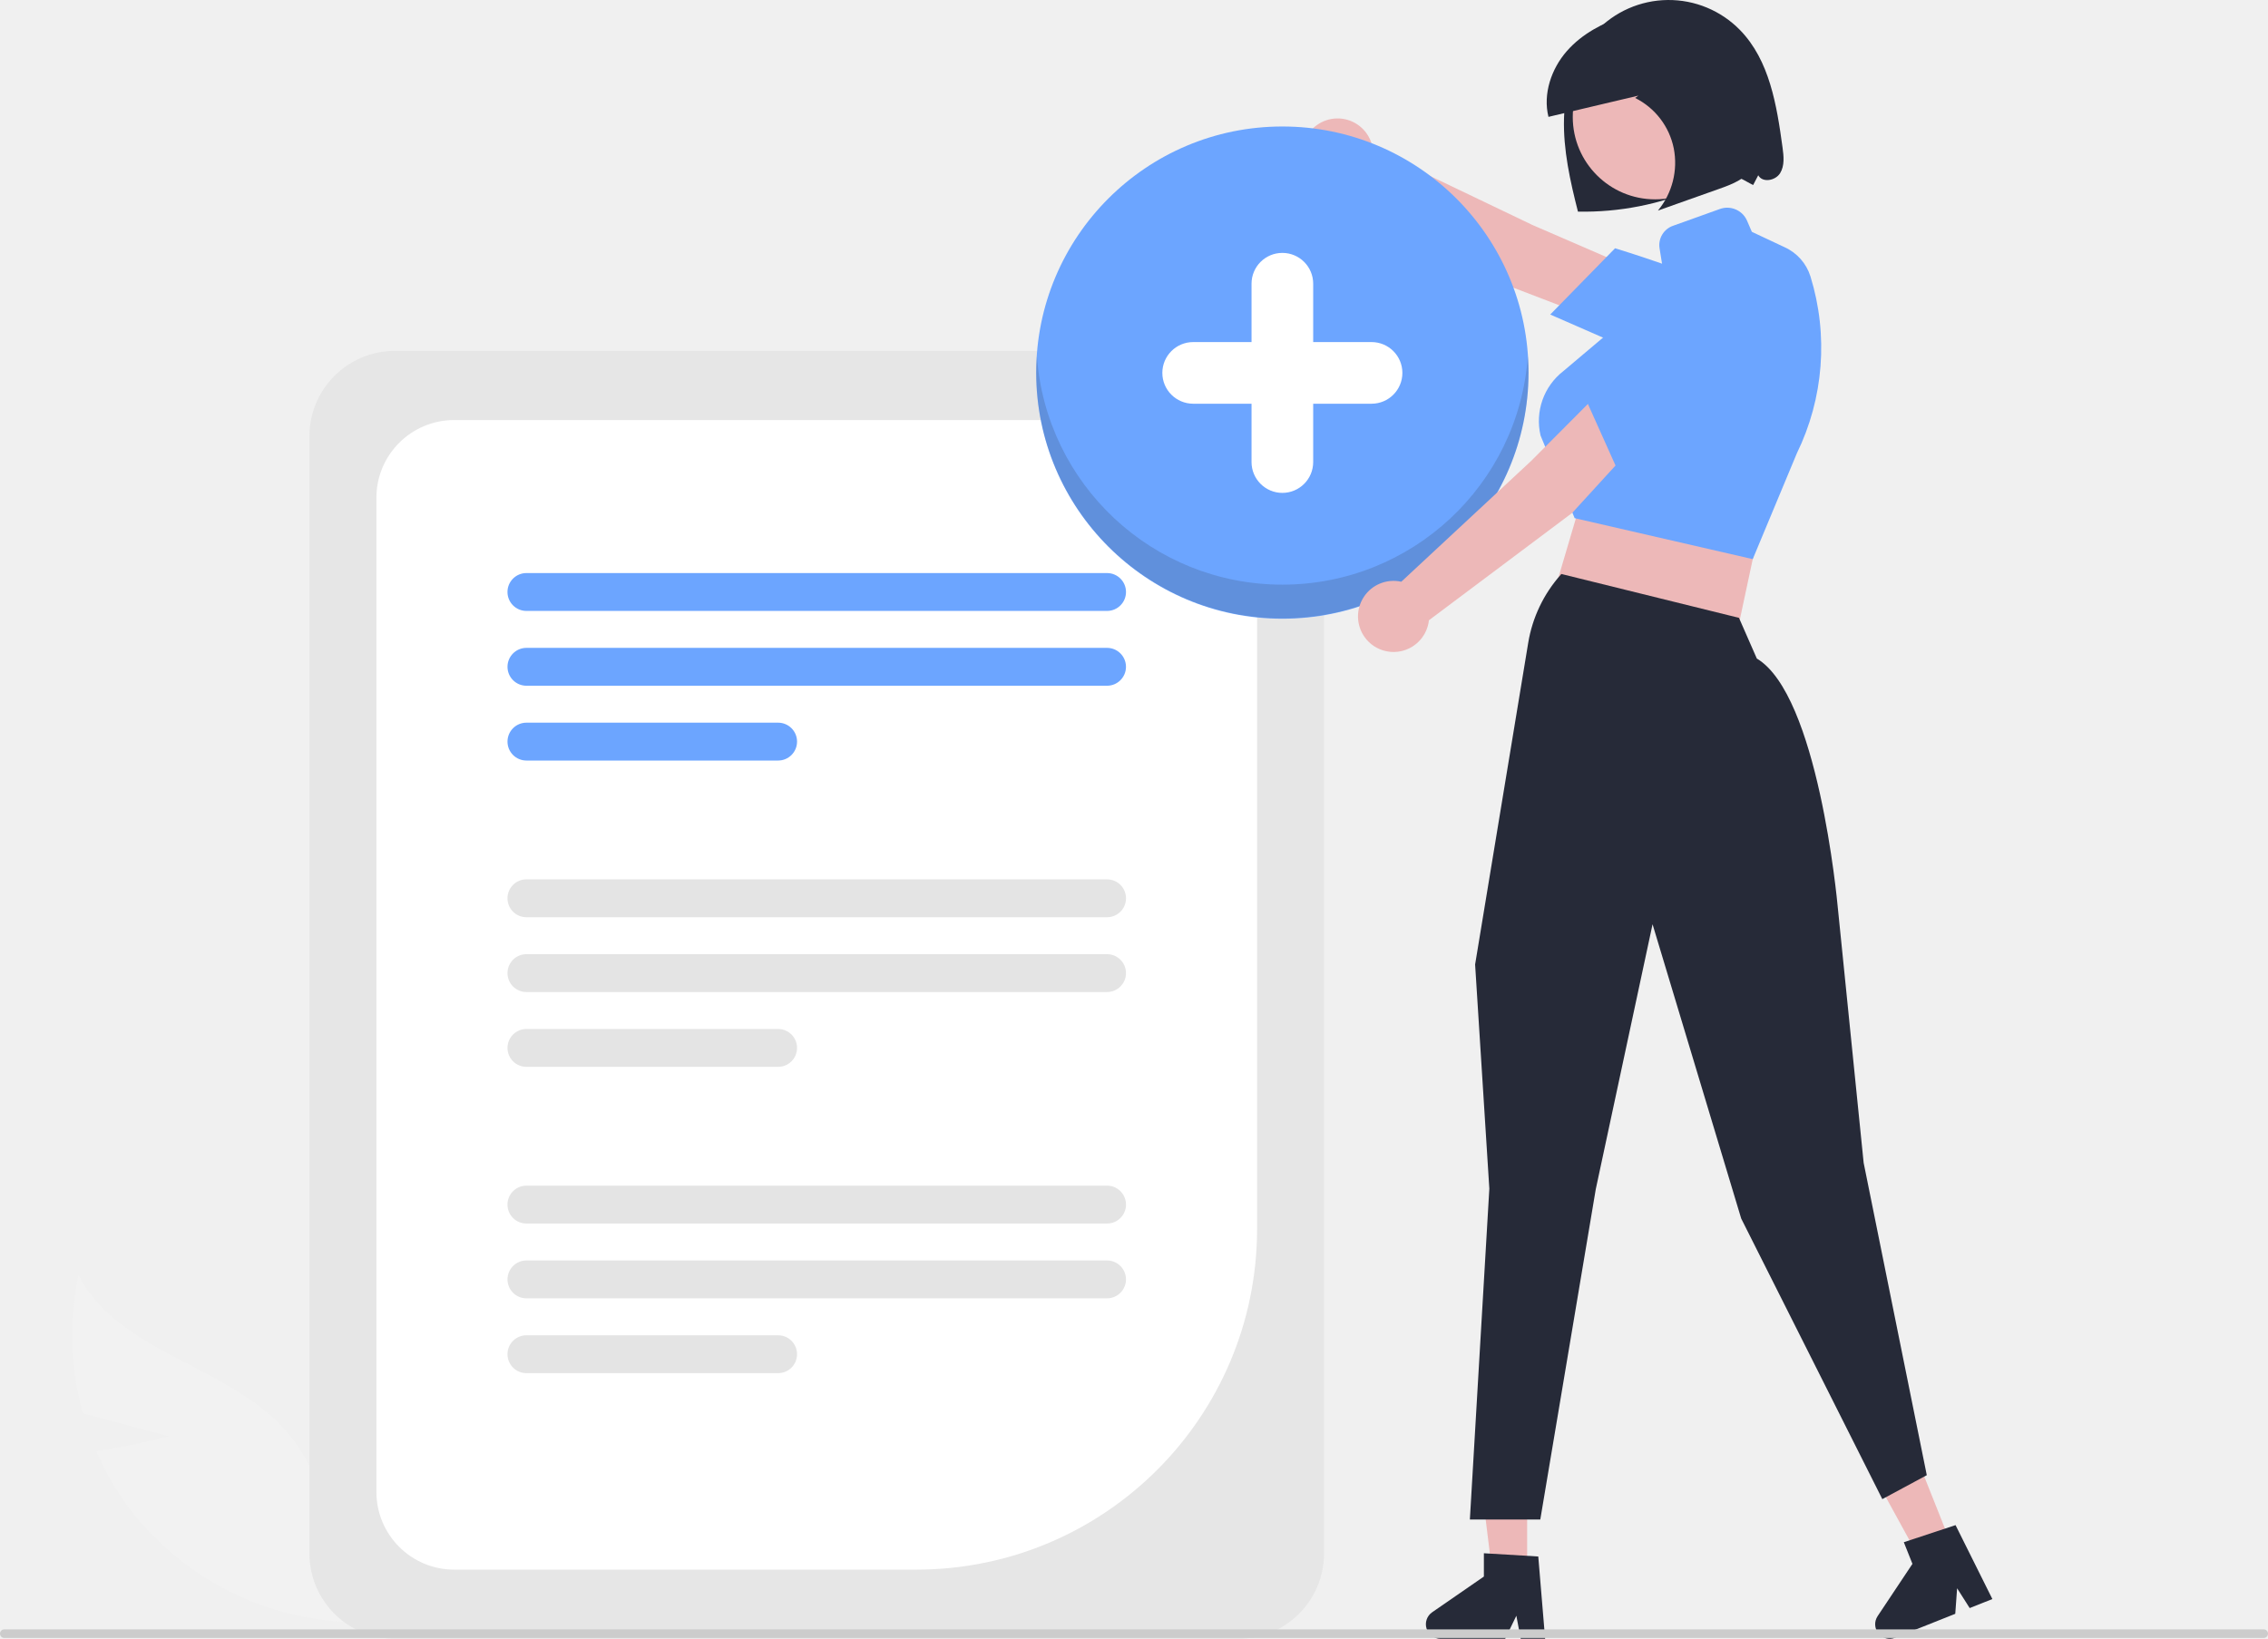
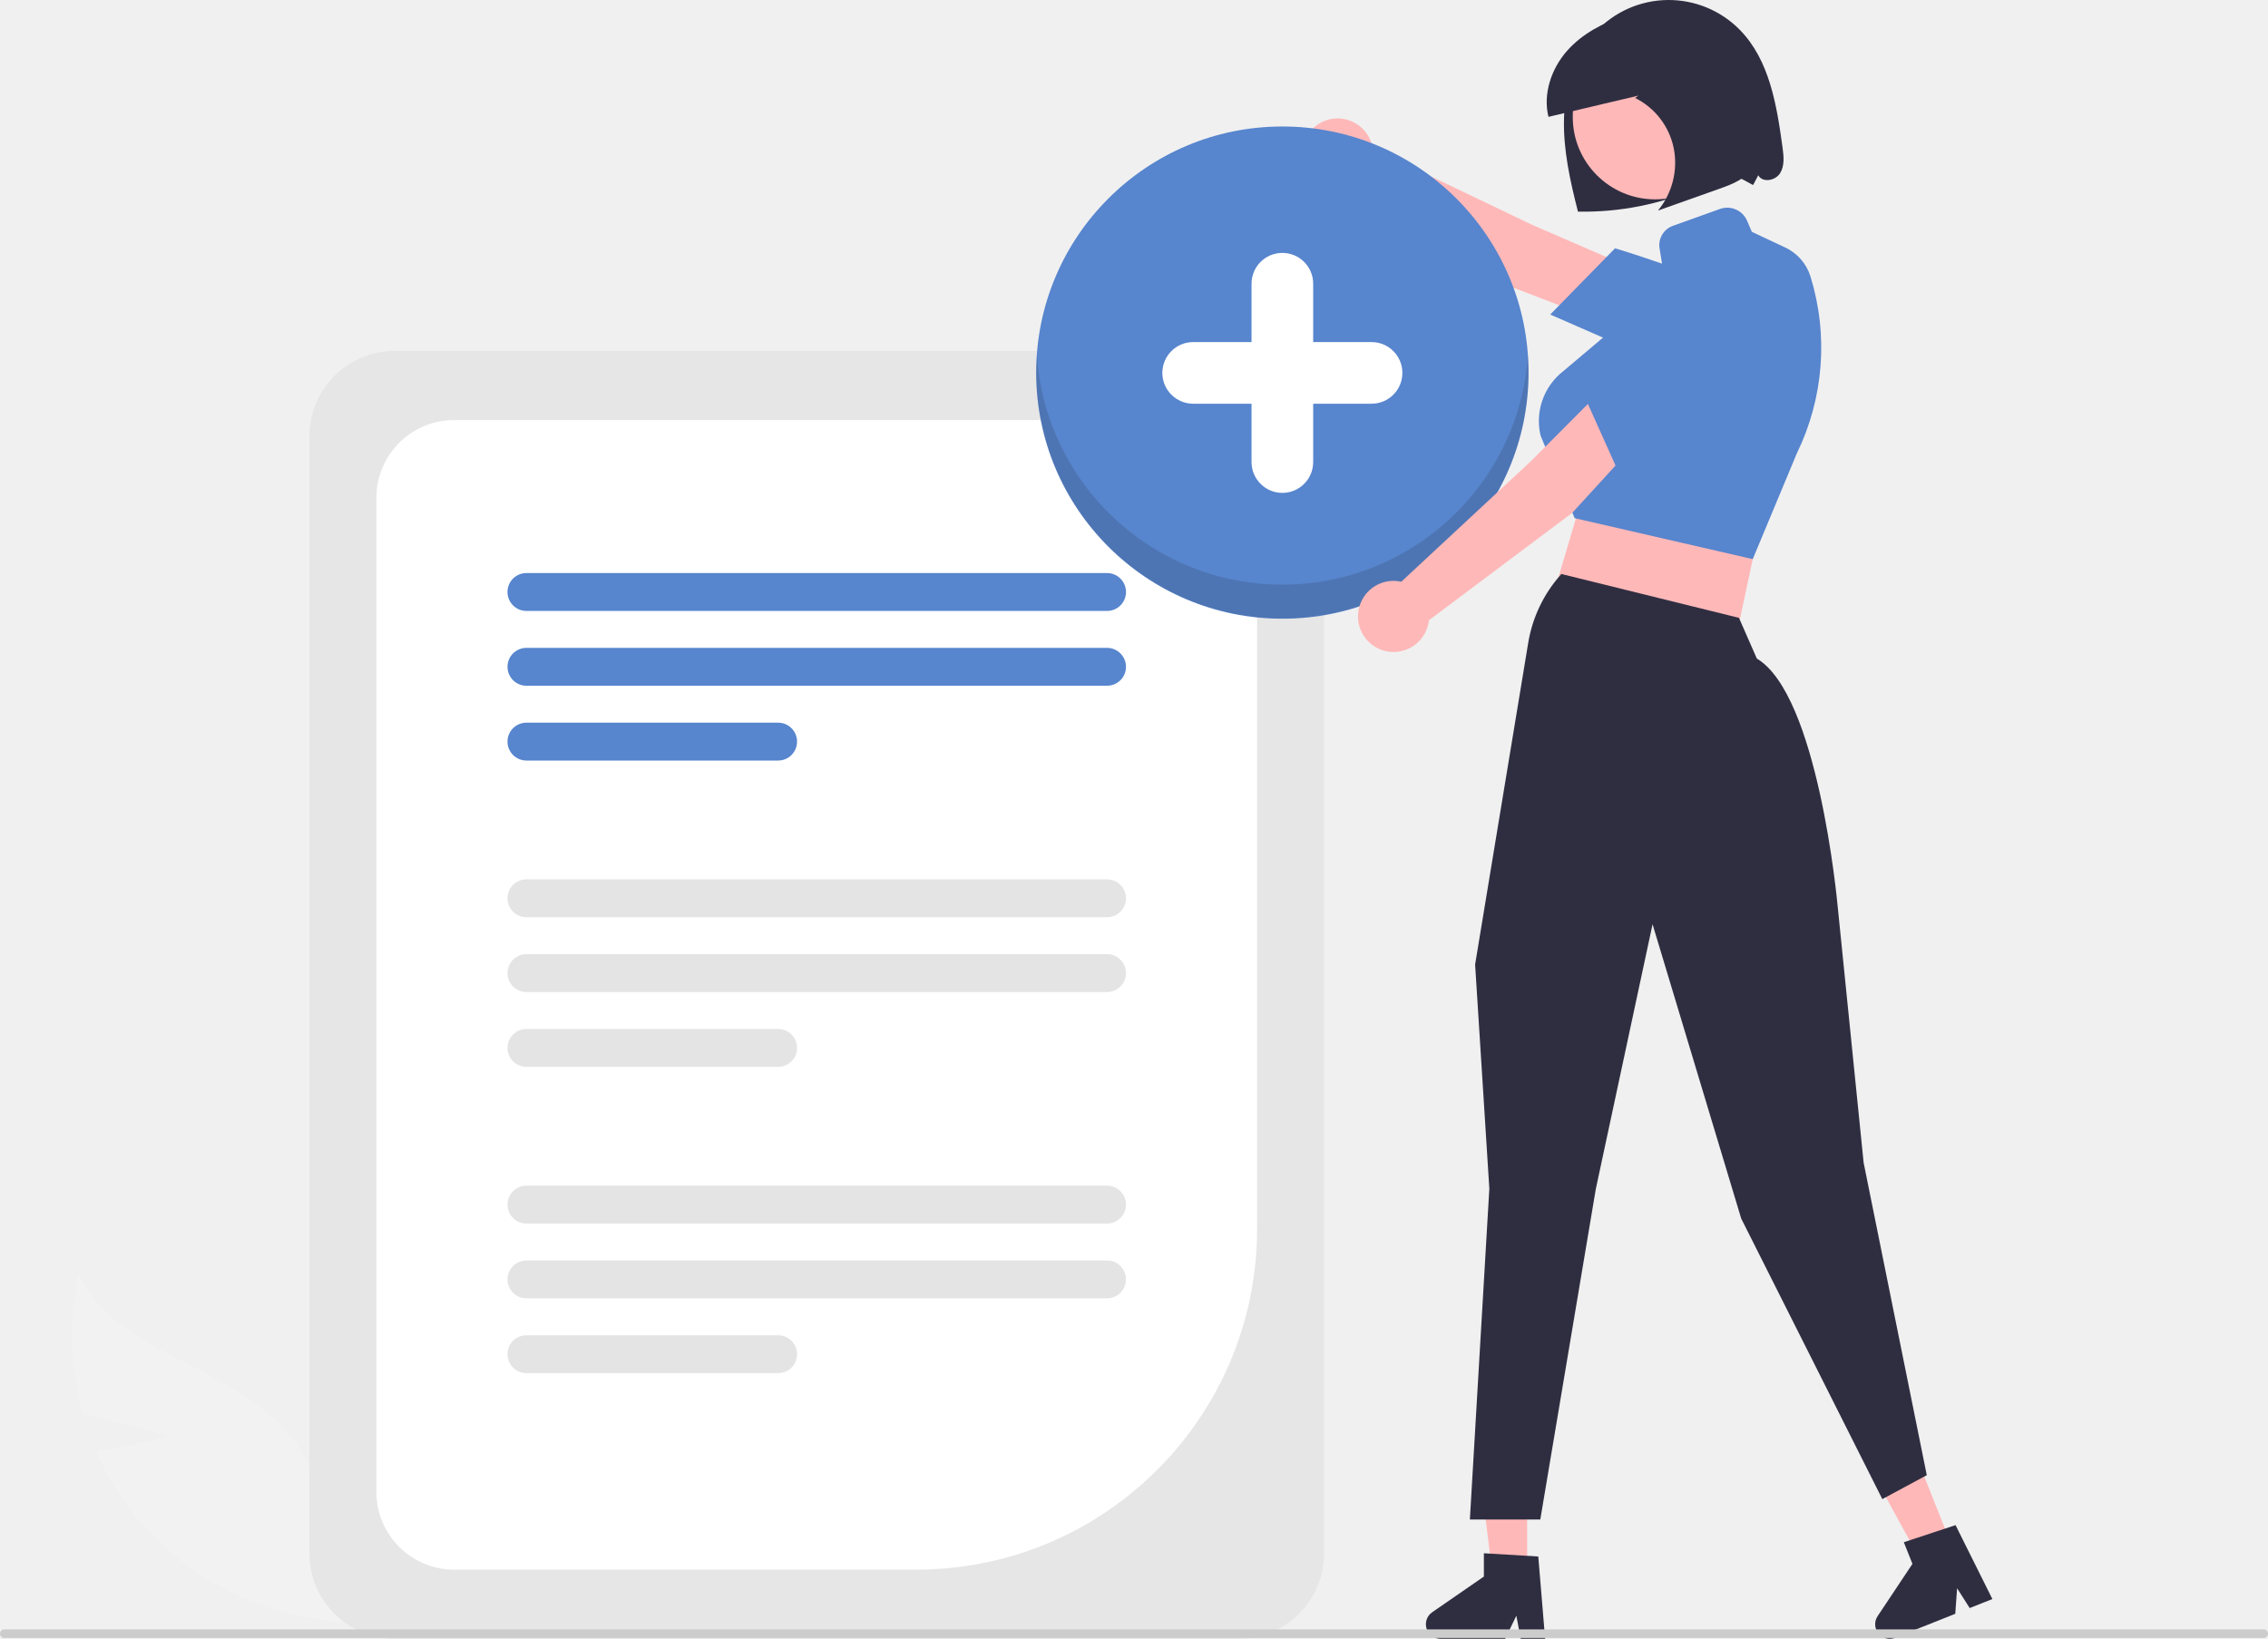
- <svg xmlns="http://www.w3.org/2000/svg" data-name="Layer 1" width="655.047" height="473.406" viewBox="0 0 655.047 473.406" version="1.1" id="svg137">
-   <defs id="defs141" />
-   <path d="M787.311,255.894c-1.655-12.137-3.73-25.167-12.29-33.928a28.786,28.786,0,0,0-41.591.43c-6.231,6.647-8.983,15.981-9.235,25.089s1.777,18.114,4.027,26.943a83.043,83.043,0,0,0,34.658-6.822,55.842,55.842,0,0,1,8.31-3.262c2.888-.735,4.946,1.114,7.632,2.404l1.474-2.823c1.207,2.246,4.944,1.58,6.3-.579C787.952,261.186,787.655,258.42,787.311,255.894Z" fill="#2f2e41" id="path76" style="fill:#262a38;fill-opacity:1" transform="translate(-272.4764 -213.2971)" />
-   <path d="M737.573,307.138l3.448-17.614L715.168,278.332l-46.219-22.143a10.271,10.271,0,1,0-7.445,11.5L705.511,294.847Z" transform="translate(-272.4764 -213.2971)" fill="#ffb8b8" id="path78" style="fill:#edb8b8;fill-opacity:1" />
-   <path d="M720.218,304.158l18.725-19.142.37.113c.233.071,23.498,7.163,38.329,14.37a12.634,12.634,0,0,1,6.969,8.039,13.25,13.25,0,0,1-4.156,13.92,14.173,14.173,0,0,1-15.159,2.413Z" transform="translate(-272.4764 -213.2971)" fill="#6c63ff" id="path80" style="fill:#6ca5ff;fill-opacity:1" />
-   <polygon points="447.684 175.017 500.338 189.087 510.971 139.346 462.642 124.387 447.684 175.017" fill="#ffb8b8" id="polygon82" style="fill:#edb8b8;fill-opacity:1" />
-   <path d="M778.708,374.813l-51.436-11.829L717.422,339.112a18.263,18.263,0,0,1,6.586-18.614l18.793-15.866,10.075-12.87-1.097-6.82a5.908,5.908,0,0,1,3.938-6.433l13.427-4.815a6.248,6.248,0,0,1,7.881,3.277l1.423,3.293s6.072,2.857,9.495,4.464a13.741,13.741,0,0,1,7.431,8.418,69.66,69.66,0,0,1-3.95,51.152Z" fill="#6c63ff" id="path84" style="fill:#6ca5ff;fill-opacity:1" transform="translate(-272.4764 -213.2971)" />
-   <path d="M321.267,628.227l-24.87-6.655a83.066,83.066,0,0,1-1.235-39.948c10.85,21.448,39.99,25.492,57.252,42.217A49.964,49.964,0,0,1,367.073,664.593l5.958,17.26a83.724,83.724,0,0,1-62.454-31.842,80.874,80.874,0,0,1-10.286-17.488C310.698,630.999,321.267,628.227,321.267,628.227Z" transform="translate(-272.4764 -213.2971)" fill="#f2f2f2" id="path86" />
-   <path d="M630.247,686.703H386.489a24.668,24.668,0,0,1-24.64-24.64V339.3a24.668,24.668,0,0,1,24.64-24.64H630.247a24.668,24.668,0,0,1,24.64,24.64V662.063A24.668,24.668,0,0,1,630.247,686.703Z" transform="translate(-272.4764 -213.2971)" fill="#e6e6e6" id="path88" />
-   <path d="M537.212,666.725h-133.588a22.461,22.461,0,0,1-22.435-22.436V357.074a22.461,22.461,0,0,1,22.435-22.435h209.489a22.461,22.461,0,0,1,22.435,22.435V568.388A98.448,98.448,0,0,1,537.212,666.725Z" transform="translate(-272.4764 -213.2971)" fill="#fff" id="path90" />
-   <path d="M592.214,389.779H424.522a5.469,5.469,0,1,1-.014-10.938H592.214a5.469,5.469,0,0,1,.014,10.938Z" transform="translate(-272.4764 -213.2971)" fill="#6c63ff" id="path92" style="fill:#6ca5ff;fill-opacity:1" />
-   <path d="M592.214,411.389H424.522a5.469,5.469,0,0,1,0-10.939H592.214a5.469,5.469,0,0,1,0,10.939Z" transform="translate(-272.4764 -213.2971)" fill="#6c63ff" id="path94" style="fill:#6ca5ff;fill-opacity:1" />
-   <path d="M497.212,433H424.521a5.469,5.469,0,1,1,0-10.939h72.691a5.469,5.469,0,0,1,0,10.939Z" transform="translate(-272.4764 -213.2971)" fill="#6c63ff" id="path96" style="fill:#6ca5ff;fill-opacity:1" />
-   <path d="M592.214,478.261H424.522a5.469,5.469,0,1,1-.014-10.938H592.214a5.469,5.469,0,0,1,.014,10.938Z" transform="translate(-272.4764 -213.2971)" fill="#e4e4e4" id="path98" />
-   <path d="M592.214,499.872H424.522a5.469,5.469,0,0,1,0-10.939H592.214a5.469,5.469,0,0,1,0,10.939Z" transform="translate(-272.4764 -213.2971)" fill="#e4e4e4" id="path100" />
-   <path d="M497.212,521.483H424.521a5.469,5.469,0,1,1,0-10.939h72.691a5.469,5.469,0,1,1,0,10.939Z" transform="translate(-272.4764 -213.2971)" fill="#e4e4e4" id="path102" />
-   <path d="M592.214,566.744H424.522a5.469,5.469,0,1,1-.014-10.938H592.214a5.469,5.469,0,0,1,.014,10.938Z" transform="translate(-272.4764 -213.2971)" fill="#e4e4e4" id="path104" />
-   <path d="M592.214,588.355H424.522a5.469,5.469,0,0,1,0-10.939H592.214a5.469,5.469,0,0,1,0,10.939Z" transform="translate(-272.4764 -213.2971)" fill="#e4e4e4" id="path106" />
-   <path d="M497.212,609.966H424.521a5.469,5.469,0,0,1,0-10.939h72.691a5.469,5.469,0,0,1,0,10.939Z" transform="translate(-272.4764 -213.2971)" fill="#e4e4e4" id="path108" />
-   <circle cx="370.373" cy="107.64" r="71.1" fill="#6c63ff" id="circle110" style="fill:#6ca5ff;fill-opacity:1" />
-   <path d="M642.85,382.188A71.09,71.09,0,0,1,571.945,316.093c-.115,1.655-.195,3.32-.195,5.005a71.1,71.1,0,0,0,142.199,0c0-1.685-.08-3.35-.195-5.005A71.09,71.09,0,0,1,642.85,382.188Z" transform="translate(-272.4764 -213.2971)" fill="#231f20" opacity="0.16" id="path112" />
-   <path d="M642.85,355.682a8.915,8.915,0,0,1-8.904-8.904V295.257a8.904,8.904,0,1,1,17.808,0v51.521A8.914,8.914,0,0,1,642.85,355.682Z" transform="translate(-272.4764 -213.2971)" fill="#fff" id="path114" />
-   <path d="M608.185,321.018a8.915,8.915,0,0,1,8.904-8.904h51.521a8.904,8.904,0,1,1,0,17.808h-51.521A8.914,8.914,0,0,1,608.185,321.018Z" transform="translate(-272.4764 -213.2971)" fill="#fff" id="path116" />
-   <path d="M749.73,336.125l-15.13-9.655-19.878,19.963-37.522,34.909a10.271,10.271,0,1,0,7.977,11.138L726.558,361.465Z" transform="translate(-272.4764 -213.2971)" fill="#ffb8b8" id="path118" style="fill:#edb8b8;fill-opacity:1" />
-   <path d="M740.605,351.185,729.645,326.754l.24-.303c.151-.191,15.266-19.246,27.401-30.411a12.634,12.634,0,0,1,10.031-3.544,13.257,13.257,0,0,1,11.433,8.962,14.171,14.171,0,0,1-3.301,14.989Z" transform="translate(-272.4764 -213.2971)" fill="#6c63ff" id="path120" style="fill:#6ca5ff;fill-opacity:1" />
-   <circle cx="478.032" cy="33.8" r="23.786" fill="#ffb8b8" id="circle122" style="fill:#edb8b8;fill-opacity:1" />
-   <polygon points="441.077 456.369 431.244 456.369 426.564 418.442 441.077 418.442 441.077 456.369" fill="#ffb8b8" id="polygon124" style="fill:#edb8b8;fill-opacity:1" />
-   <path d="M718.743,686.703h-7.052l-1.259-6.658-3.224,6.658H688.507a4.204,4.204,0,0,1-2.389-7.664l14.935-10.315V661.994l15.709.938Z" transform="translate(-272.4764 -213.2971)" fill="#2f2e41" id="path126" style="fill:#262a38;fill-opacity:1" />
-   <polygon points="564.317 448.015 555.181 451.652 536.806 418.145 550.29 412.777 564.317 448.015" fill="#ffb8b8" id="polygon128" style="fill:#edb8b8;fill-opacity:1" />
-   <path d="M847.916,675.222l-6.552,2.608-3.632-5.72-.533,7.378-17.376,6.917a4.204,4.204,0,0,1-5.054-6.237l10.061-15.107-2.489-6.253,14.942-4.939Z" transform="translate(-272.4764 -213.2971)" fill="#2f2e41" id="path130" style="fill:#262a38;fill-opacity:1" />
-   <path d="M717.346,652.243H697.007l5.621-95.559-4.109-64.772.009-.052L713.854,399.013a39.212,39.212,0,0,1,9.396-19.694l.187-.21,51.291,12.668,5.157,11.759c17.609,10.473,23.17,69.533,23.399,72.048l7.455,73.624,18.236,90.234-12.843,6.915-.215-.428-40.543-80.62-25.604-85.018-16.397,76.518Z" transform="translate(-272.4764 -213.2971)" fill="#2f2e41" id="path132" style="fill:#262a38;fill-opacity:1" />
-   <path d="M779.965,248.217c-.842-5.529-1.721-11.104-3.698-16.31s-5.165-10.082-9.737-13.031c-7.239-4.669-16.611-3.769-24.728-1.083-6.277,2.077-12.404,5.234-16.83,10.309-4.426,5.075-6.912,12.317-5.266,18.954q12.986-3.068,25.973-6.136l-.948.67A20.911,20.911,0,0,1,755.892,256.134a21.666,21.666,0,0,1-4.571,17.994q8.857-3.142,17.713-6.284c3.645-1.293,7.545-2.782,9.706-6.099C781.246,257.901,780.664,252.805,779.965,248.217Z" fill="#2f2e41" id="path134" style="fill:#262a38;fill-opacity:1" transform="translate(-272.4764 -213.2971)" />
+ <svg xmlns="http://www.w3.org/2000/svg" data-name="Layer 1" width="655.047" height="473.406" viewBox="0 0 655.047 473.406">
+   <path d="M787.311,255.894c-1.655-12.137-3.73-25.167-12.29-33.928a28.786,28.786,0,0,0-41.591.43c-6.231,6.647-8.983,15.981-9.235,25.089s1.777,18.114,4.027,26.943a83.043,83.043,0,0,0,34.658-6.822,55.842,55.842,0,0,1,8.31-3.262c2.888-.735,4.946,1.114,7.632,2.404l1.474-2.823c1.207,2.246,4.944,1.58,6.3-.579C787.952,261.186,787.655,258.42,787.311,255.894Z" transform="translate(-272.4764 -213.2971)" fill="#2f2e41" />
+   <path d="M737.573,307.138l3.448-17.614L715.168,278.332l-46.219-22.143a10.271,10.271,0,1,0-7.445,11.5L705.511,294.847Z" transform="translate(-272.4764 -213.2971)" fill="#ffb8b8" />
+   <path d="M720.218,304.158l18.725-19.142.37.113c.233.071,23.498,7.163,38.329,14.37a12.634,12.634,0,0,1,6.969,8.039,13.25,13.25,0,0,1-4.156,13.92,14.173,14.173,0,0,1-15.159,2.413Z" transform="translate(-272.4764 -213.2971)" fill="#5785ce" />
+   <polygon points="447.684 175.017 500.338 189.087 510.971 139.346 462.642 124.387 447.684 175.017" fill="#ffb8b8" />
+   <path d="M778.708,374.813l-51.436-11.829L717.422,339.112a18.263,18.263,0,0,1,6.586-18.614l18.793-15.866,10.075-12.87-1.097-6.82a5.908,5.908,0,0,1,3.938-6.433l13.427-4.815a6.248,6.248,0,0,1,7.881,3.277l1.423,3.293s6.072,2.857,9.495,4.464a13.741,13.741,0,0,1,7.431,8.418,69.66,69.66,0,0,1-3.95,51.152Z" transform="translate(-272.4764 -213.2971)" fill="#5785ce" />
+   <path d="M321.267,628.227l-24.87-6.655a83.066,83.066,0,0,1-1.235-39.948c10.85,21.448,39.99,25.492,57.252,42.217A49.964,49.964,0,0,1,367.073,664.593l5.958,17.26a83.724,83.724,0,0,1-62.454-31.842,80.874,80.874,0,0,1-10.286-17.488C310.698,630.999,321.267,628.227,321.267,628.227Z" transform="translate(-272.4764 -213.2971)" fill="#f2f2f2" />
+   <path d="M630.247,686.703H386.489a24.668,24.668,0,0,1-24.64-24.64V339.3a24.668,24.668,0,0,1,24.64-24.64H630.247a24.668,24.668,0,0,1,24.64,24.64V662.063A24.668,24.668,0,0,1,630.247,686.703Z" transform="translate(-272.4764 -213.2971)" fill="#e6e6e6" />
+   <path d="M537.212,666.725h-133.588a22.461,22.461,0,0,1-22.435-22.436V357.074a22.461,22.461,0,0,1,22.435-22.435h209.489a22.461,22.461,0,0,1,22.435,22.435V568.388A98.448,98.448,0,0,1,537.212,666.725Z" transform="translate(-272.4764 -213.2971)" fill="#fff" />
+   <path d="M592.214,389.779H424.522a5.469,5.469,0,1,1-.014-10.938H592.214a5.469,5.469,0,0,1,.014,10.938Z" transform="translate(-272.4764 -213.2971)" fill="#5785ce" />
+   <path d="M592.214,411.389H424.522a5.469,5.469,0,0,1,0-10.939H592.214a5.469,5.469,0,0,1,0,10.939Z" transform="translate(-272.4764 -213.2971)" fill="#5785ce" />
+   <path d="M497.212,433H424.521a5.469,5.469,0,1,1,0-10.939h72.691a5.469,5.469,0,0,1,0,10.939Z" transform="translate(-272.4764 -213.2971)" fill="#5785ce" />
+   <path d="M592.214,478.261H424.522a5.469,5.469,0,1,1-.014-10.938H592.214a5.469,5.469,0,0,1,.014,10.938Z" transform="translate(-272.4764 -213.2971)" fill="#e4e4e4" />
+   <path d="M592.214,499.872H424.522a5.469,5.469,0,0,1,0-10.939H592.214a5.469,5.469,0,0,1,0,10.939Z" transform="translate(-272.4764 -213.2971)" fill="#e4e4e4" />
+   <path d="M497.212,521.483H424.521a5.469,5.469,0,1,1,0-10.939h72.691a5.469,5.469,0,1,1,0,10.939Z" transform="translate(-272.4764 -213.2971)" fill="#e4e4e4" />
+   <path d="M592.214,566.744H424.522a5.469,5.469,0,1,1-.014-10.938H592.214a5.469,5.469,0,0,1,.014,10.938Z" transform="translate(-272.4764 -213.2971)" fill="#e4e4e4" />
+   <path d="M592.214,588.355H424.522a5.469,5.469,0,0,1,0-10.939H592.214a5.469,5.469,0,0,1,0,10.939Z" transform="translate(-272.4764 -213.2971)" fill="#e4e4e4" />
+   <path d="M497.212,609.966H424.521a5.469,5.469,0,0,1,0-10.939h72.691a5.469,5.469,0,0,1,0,10.939Z" transform="translate(-272.4764 -213.2971)" fill="#e4e4e4" />
+   <circle cx="370.373" cy="107.64" r="71.1" fill="#5785ce" />
+   <path d="M642.85,382.188A71.09,71.09,0,0,1,571.945,316.093c-.115,1.655-.195,3.32-.195,5.005a71.1,71.1,0,0,0,142.199,0c0-1.685-.08-3.35-.195-5.005A71.09,71.09,0,0,1,642.85,382.188Z" transform="translate(-272.4764 -213.2971)" fill="#231f20" opacity="0.16" />
+   <path d="M642.85,355.682a8.915,8.915,0,0,1-8.904-8.904V295.257a8.904,8.904,0,1,1,17.808,0v51.521A8.914,8.914,0,0,1,642.85,355.682Z" transform="translate(-272.4764 -213.2971)" fill="#fff" />
+   <path d="M608.185,321.018a8.915,8.915,0,0,1,8.904-8.904h51.521a8.904,8.904,0,1,1,0,17.808h-51.521A8.914,8.914,0,0,1,608.185,321.018Z" transform="translate(-272.4764 -213.2971)" fill="#fff" />
+   <path d="M749.73,336.125l-15.13-9.655-19.878,19.963-37.522,34.909a10.271,10.271,0,1,0,7.977,11.138L726.558,361.465Z" transform="translate(-272.4764 -213.2971)" fill="#ffb8b8" />
+   <path d="M740.605,351.185,729.645,326.754l.24-.303c.151-.191,15.266-19.246,27.401-30.411a12.634,12.634,0,0,1,10.031-3.544,13.257,13.257,0,0,1,11.433,8.962,14.171,14.171,0,0,1-3.301,14.989Z" transform="translate(-272.4764 -213.2971)" fill="#5785ce" />
+   <circle cx="478.032" cy="33.8" r="23.786" fill="#ffb8b8" />
+   <polygon points="441.077 456.369 431.244 456.369 426.564 418.442 441.077 418.442 441.077 456.369" fill="#ffb8b8" />
+   <path d="M718.743,686.703h-7.052l-1.259-6.658-3.224,6.658H688.507a4.204,4.204,0,0,1-2.389-7.664l14.935-10.315V661.994l15.709.938Z" transform="translate(-272.4764 -213.2971)" fill="#2f2e41" />
+   <polygon points="564.317 448.015 555.181 451.652 536.806 418.145 550.29 412.777 564.317 448.015" fill="#ffb8b8" />
+   <path d="M847.916,675.222l-6.552,2.608-3.632-5.72-.533,7.378-17.376,6.917a4.204,4.204,0,0,1-5.054-6.237l10.061-15.107-2.489-6.253,14.942-4.939Z" transform="translate(-272.4764 -213.2971)" fill="#2f2e41" />
+   <path d="M717.346,652.243H697.007l5.621-95.559-4.109-64.772.009-.052L713.854,399.013a39.212,39.212,0,0,1,9.396-19.694l.187-.21,51.291,12.668,5.157,11.759c17.609,10.473,23.17,69.533,23.399,72.048l7.455,73.624,18.236,90.234-12.843,6.915-.215-.428-40.543-80.62-25.604-85.018-16.397,76.518Z" transform="translate(-272.4764 -213.2971)" fill="#2f2e41" />
+   <path d="M779.965,248.217c-.842-5.529-1.721-11.104-3.698-16.31s-5.165-10.082-9.737-13.031c-7.239-4.669-16.611-3.769-24.728-1.083-6.277,2.077-12.404,5.234-16.83,10.309-4.426,5.075-6.912,12.317-5.266,18.954q12.986-3.068,25.973-6.136l-.948.67A20.911,20.911,0,0,1,755.892,256.134a21.666,21.666,0,0,1-4.571,17.994q8.857-3.142,17.713-6.284c3.645-1.293,7.545-2.782,9.706-6.099C781.246,257.901,780.664,252.805,779.965,248.217Z" transform="translate(-272.4764 -213.2971)" fill="#2f2e41" />
  <path id="fd990326-c176-439f-9263-07fe4201e145-30" data-name="Path 2960" d="M273.723,686.474h652.553a1.247,1.247,0,0,0,0-2.494H273.723a1.247,1.247,0,0,0,0,2.494Z" transform="translate(-272.4764 -213.2971)" fill="#ccc" />
</svg>
